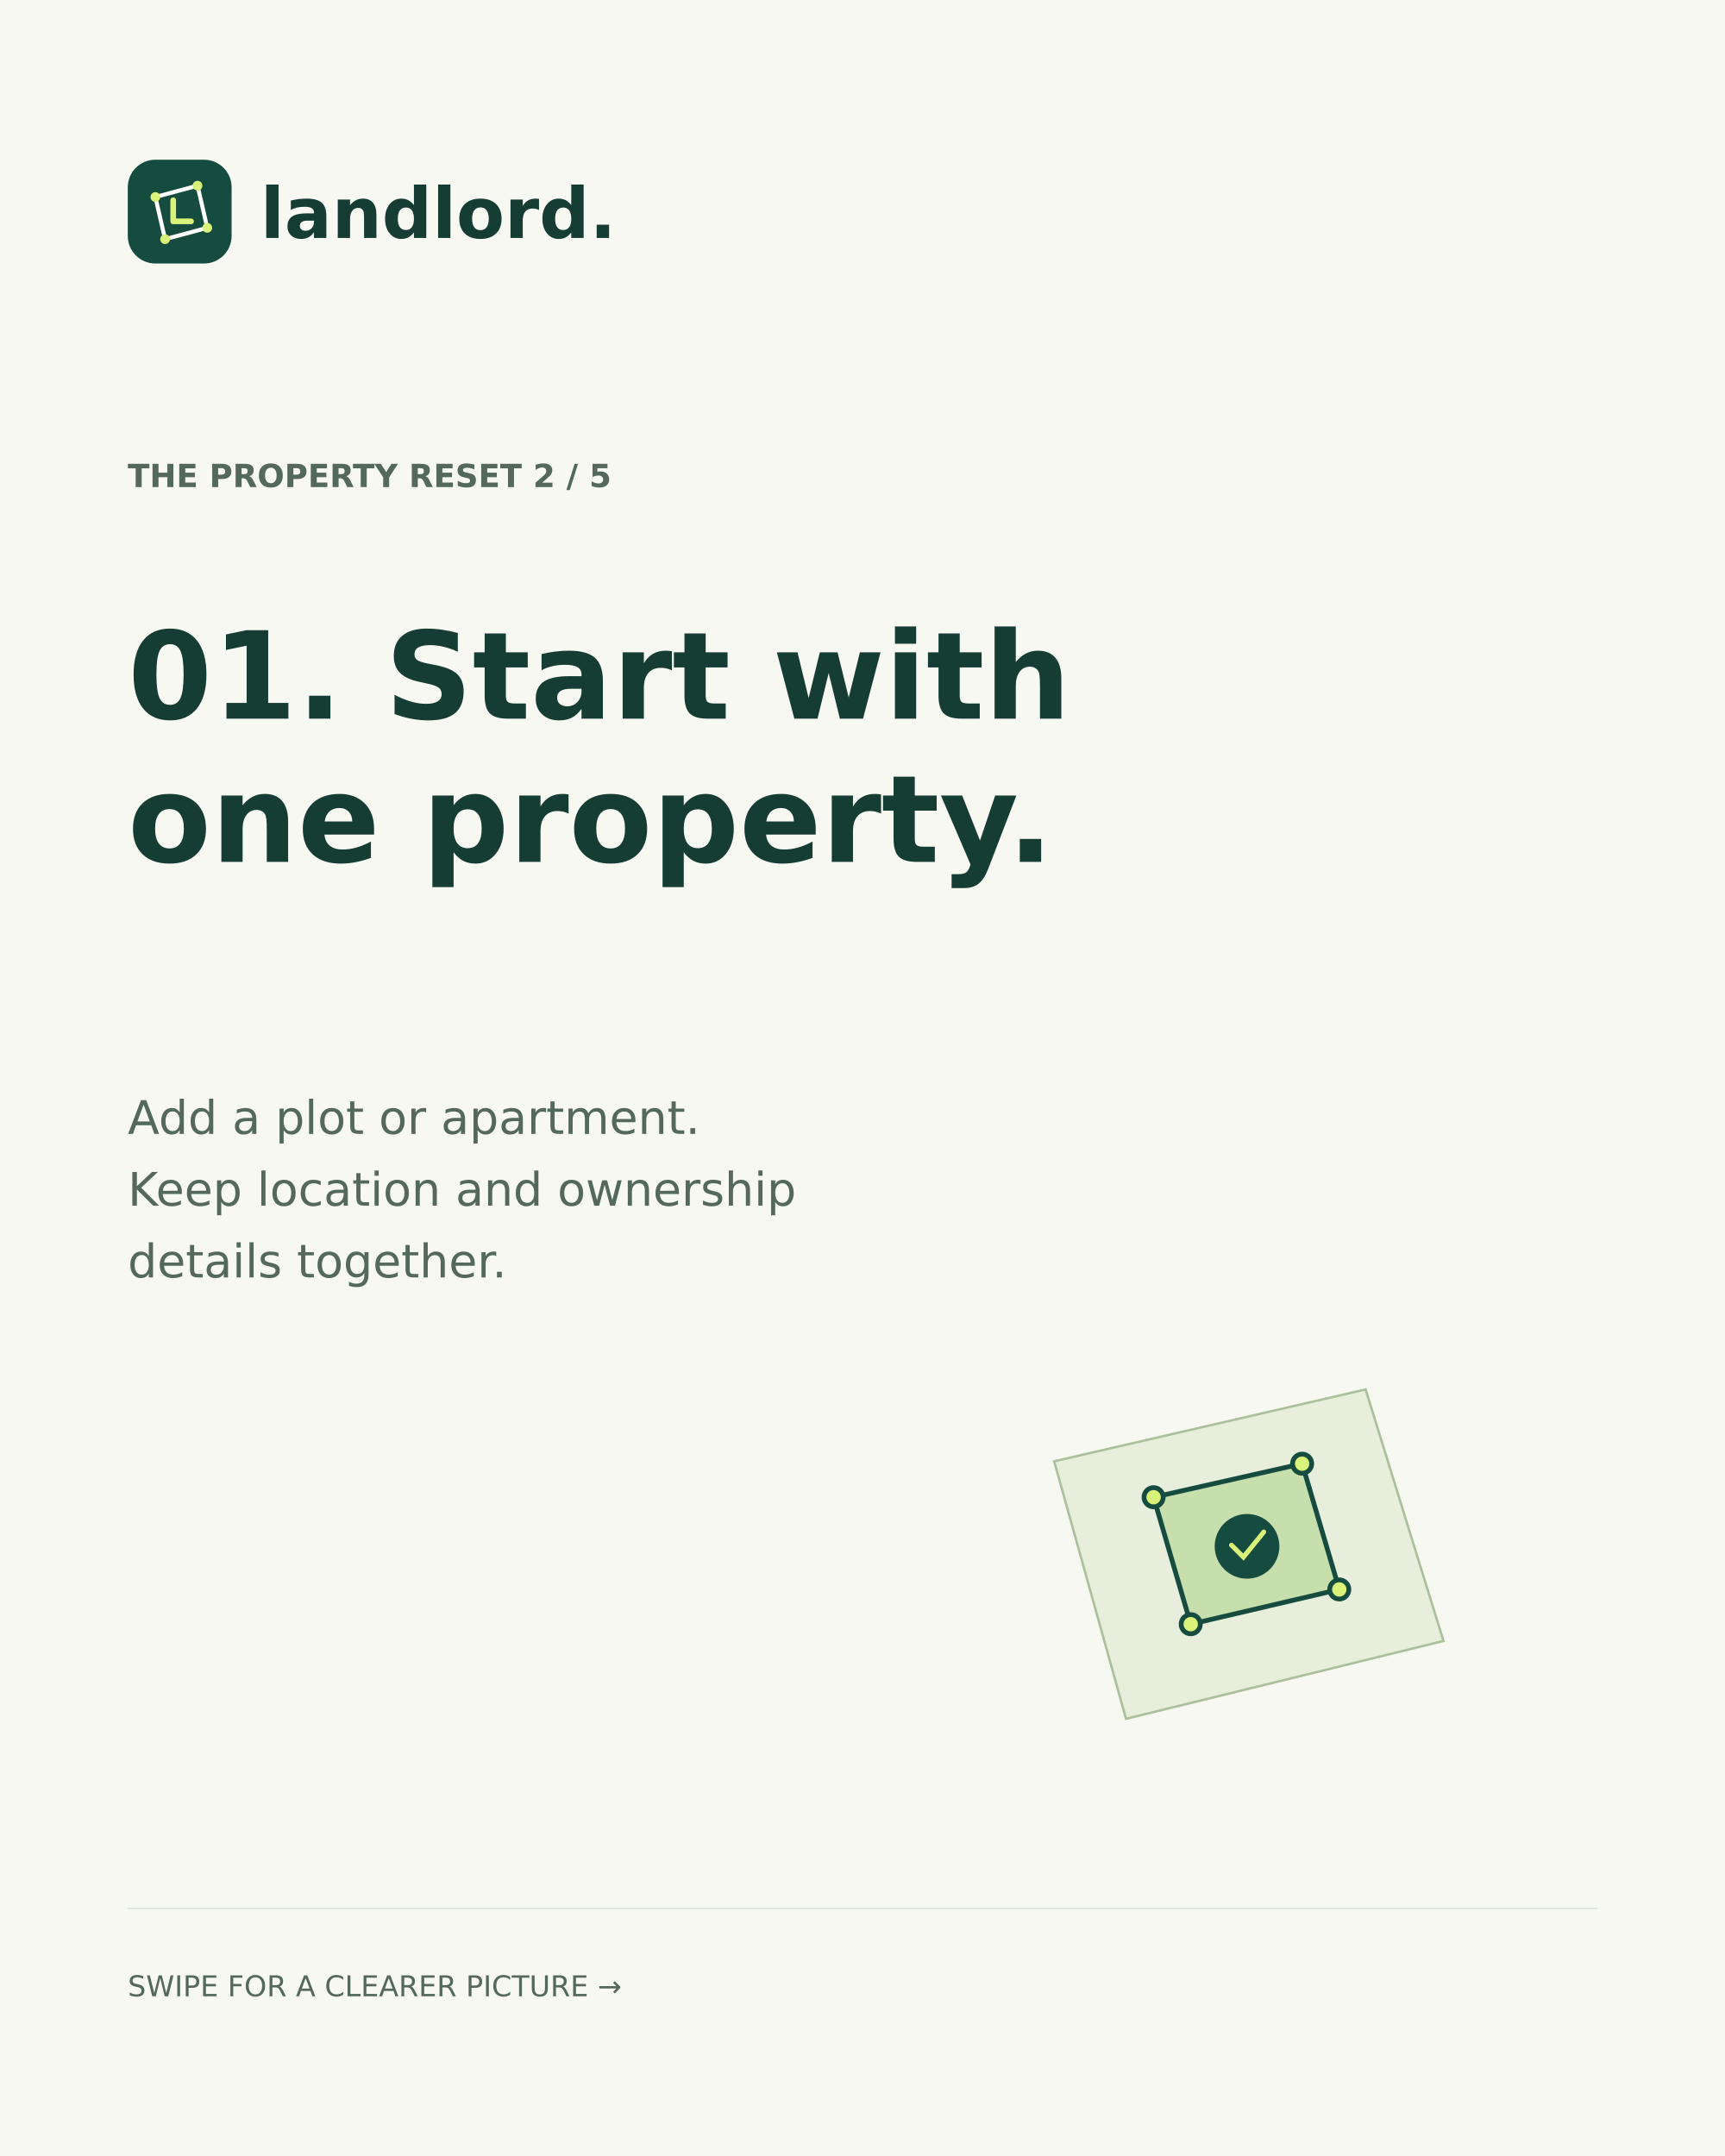
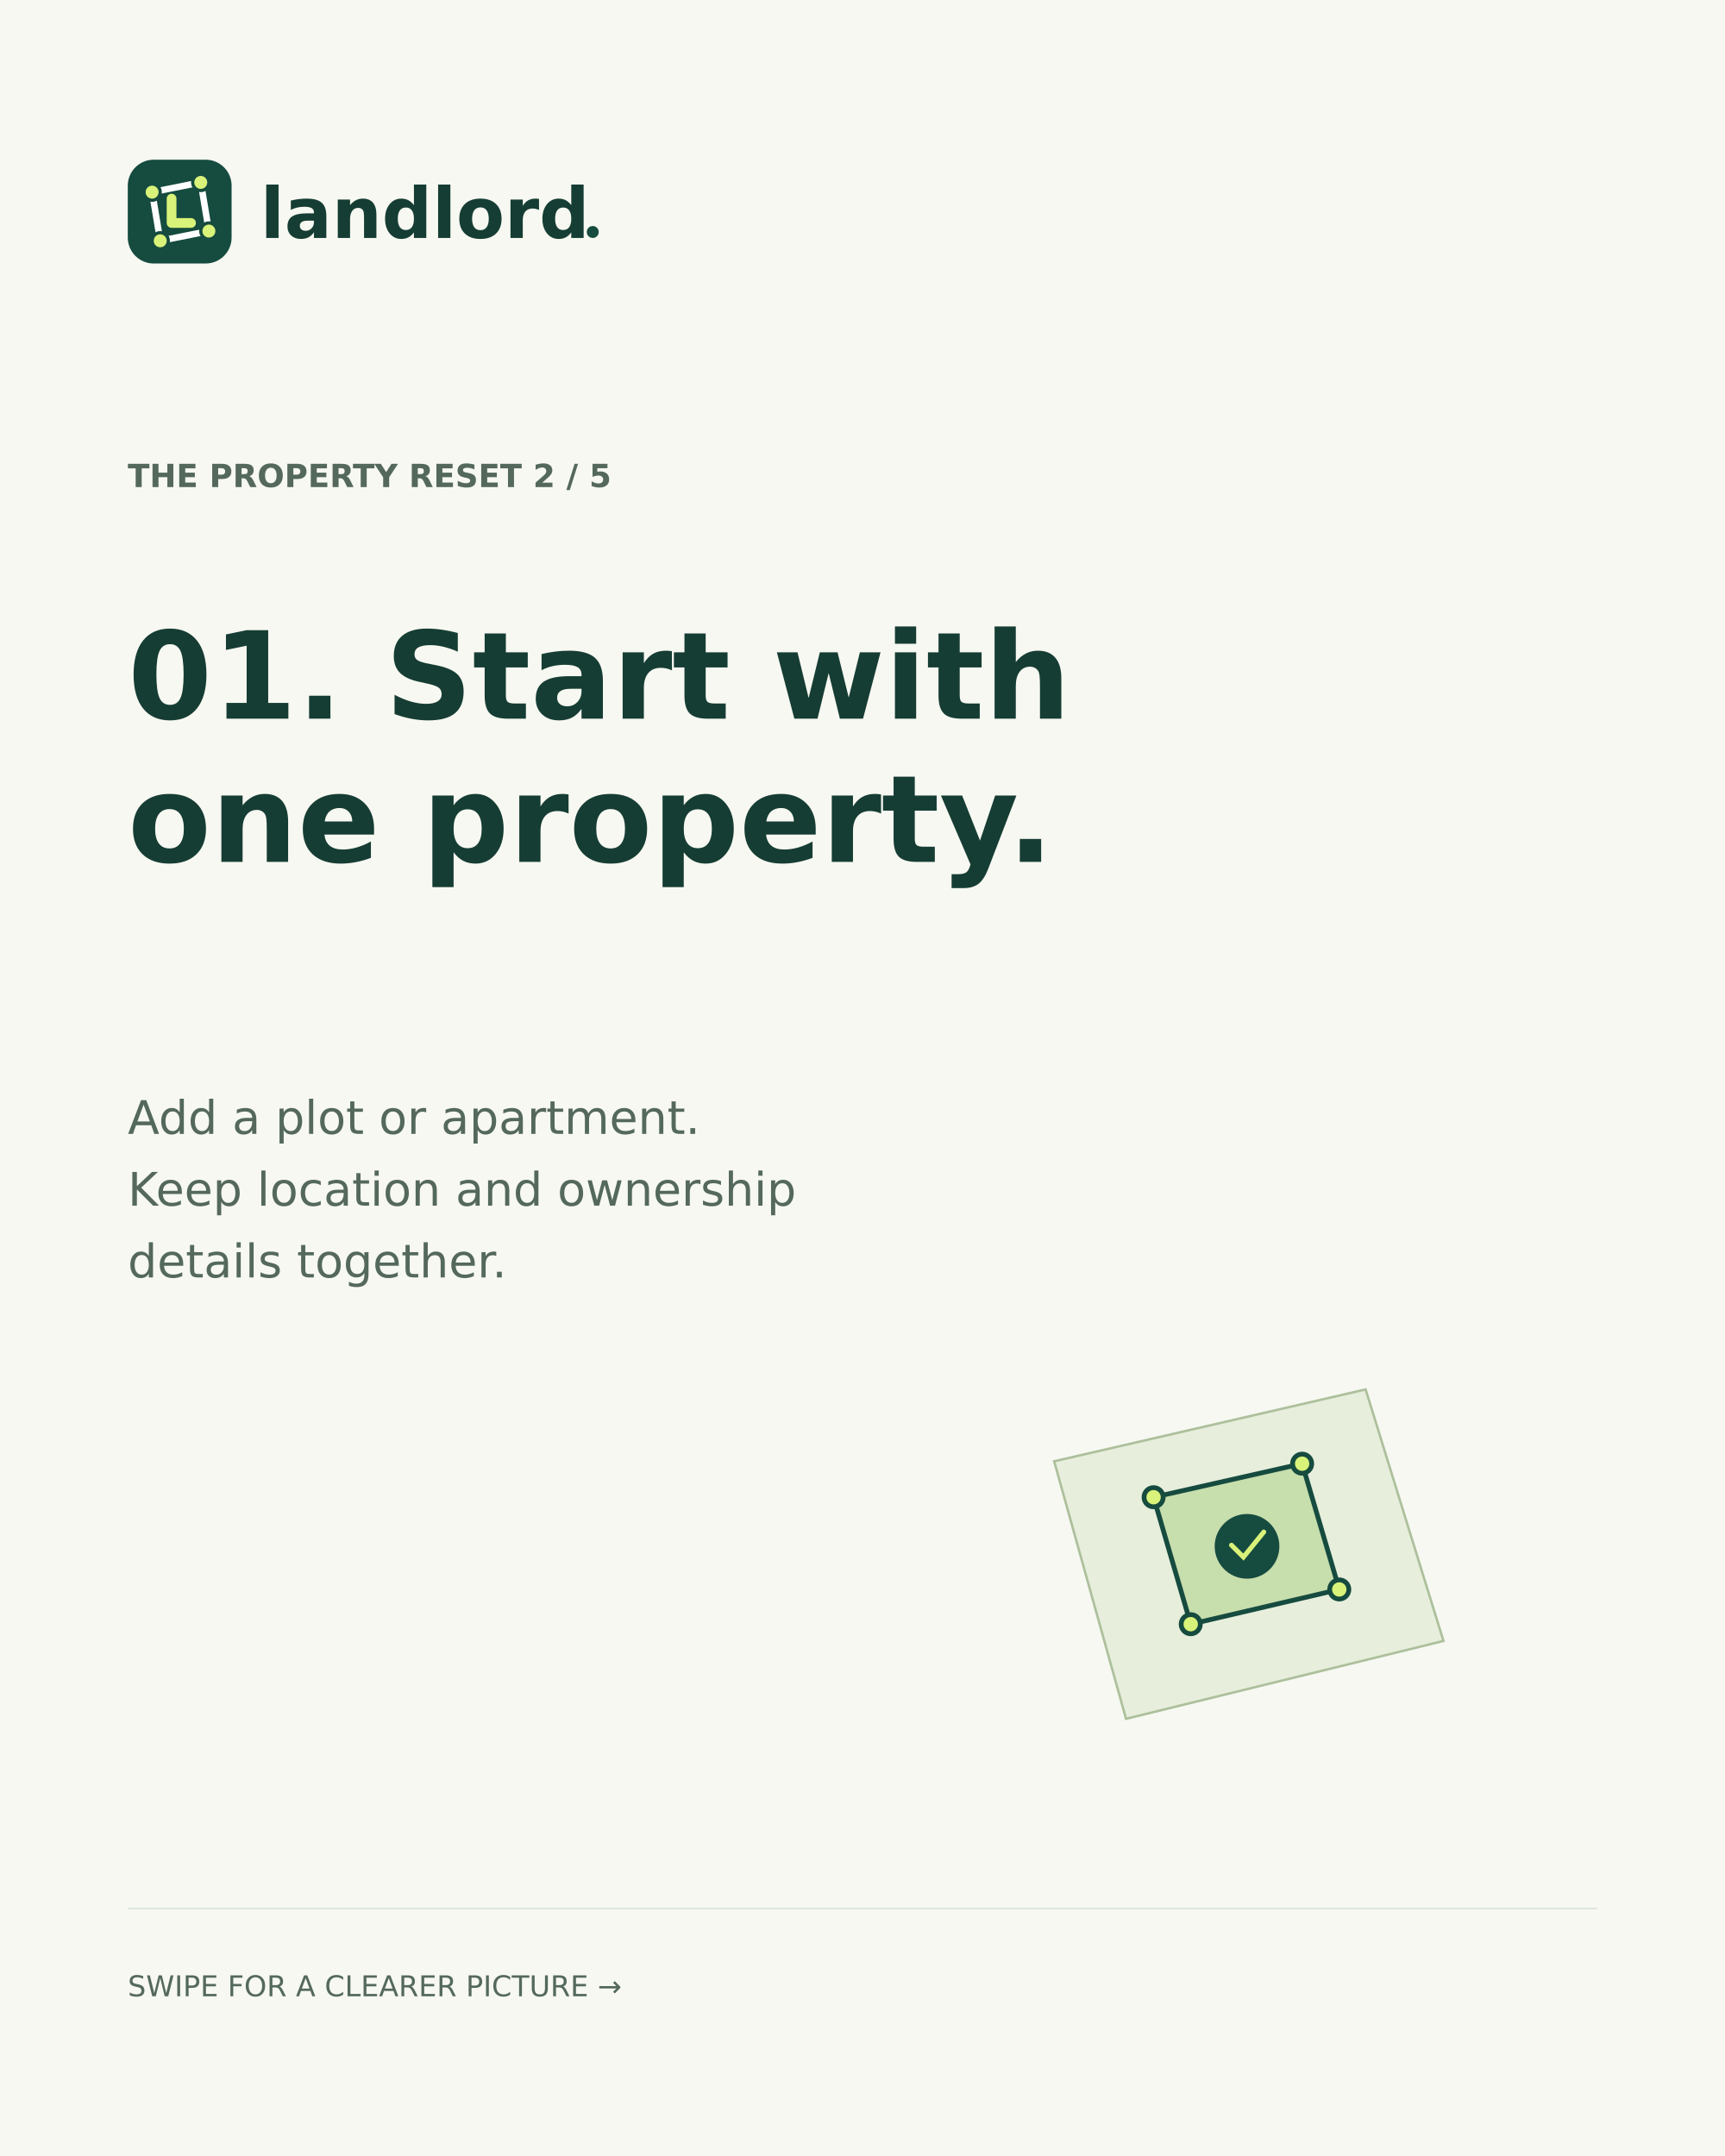
<svg xmlns="http://www.w3.org/2000/svg" width="1080" height="1350" viewBox="0 0 1080 1350">
  <rect width="1080" height="1350" fill="#F7F8F2" />
  <g transform="translate(80 100) scale(1.015625)">
-     <rect width="64" height="64" rx="17" fill="#164B3F" />
-     <path d="M17 23 43 16 49 42 23 49Z" fill="none" stroke="#fff" stroke-width="2.5" stroke-linejoin="round" />
-     <path d="M28 25v13h11" fill="none" stroke="#D9F279" stroke-width="3.5" stroke-linecap="round" stroke-linejoin="round" />
-     <g fill="#D9F279">
-       <circle cx="17" cy="23" r="3" />
-       <circle cx="43" cy="16" r="3" />
-       <circle cx="49" cy="42" r="3" />
-       <circle cx="23" cy="49" r="3" />
+     <rect width="64" height="64" rx="16" fill="#164B3F" />
+     <path d="M15 20 45 14 50 44 20 50Z" fill="none" stroke="#fff" stroke-width="4" stroke-linejoin="round" />
+     <path d="M27 24v15h12" fill="none" stroke="#D9F279" stroke-width="6" stroke-linecap="round" stroke-linejoin="round" />
+     <g fill="#D9F279" stroke="#164B3F" stroke-width="2">
+       <circle cx="15" cy="20" r="5" />
+       <circle cx="45" cy="14" r="5" />
+       <circle cx="50" cy="44" r="5" />
+       <circle cx="20" cy="50" r="5" />
    </g>
  </g>
-   <text x="163" y="149" font-family="'DejaVu Sans', 'Noto Sans Bengali', sans-serif" font-size="44" fill="#163D33" font-weight="700">landlord.</text>
+   <text x="163" y="149" font-family="'DejaVu Sans', 'Noto Sans Bengali', sans-serif" font-size="44" fill="#163D33" font-weight="700">landlord</text>
+   <circle cx="371.12" cy="145.26" r="3.74" fill="#164B3F" />
  <text x="80" y="305" font-family="'DejaVu Sans', 'Noto Sans Bengali', sans-serif" font-size="20" fill="#54695B" font-weight="600">THE PROPERTY RESET     2 / 5</text>
  <text x="80" y="450" font-family="'DejaVu Sans', 'Noto Sans Bengali', sans-serif" font-size="76" fill="#163D33" font-weight="600">01. Start with</text>
  <text x="80" y="539.68" font-family="'DejaVu Sans', 'Noto Sans Bengali', sans-serif" font-size="76" fill="#163D33" font-weight="600">one property.</text>
  <text x="80" y="710" font-family="'DejaVu Sans', 'Noto Sans Bengali', sans-serif" font-size="29" fill="#54695B" font-weight="400">Add a plot or apartment.</text>
  <text x="80" y="754.95" font-family="'DejaVu Sans', 'Noto Sans Bengali', sans-serif" font-size="29" fill="#54695B" font-weight="400">Keep location and ownership</text>
  <text x="80" y="799.9" font-family="'DejaVu Sans', 'Noto Sans Bengali', sans-serif" font-size="29" fill="#54695B" font-weight="400">details together.</text>
  <g transform="translate(660 870) scale(0.75)">
    <path d="M0 60 260 0 325 210 60 275Z" fill="#E7EEDC" stroke="#ACC09C" stroke-width="2" />
    <path d="m83 90 124-28 31 105-124 29Z" fill="#C7DEAD" stroke="#164B3F" stroke-width="4" />
    <g fill="#D9F279" stroke="#164B3F" stroke-width="4">
      <circle cx="83" cy="90" r="8" />
      <circle cx="207" cy="62" r="8" />
      <circle cx="238" cy="167" r="8" />
      <circle cx="114" cy="196" r="8" />
    </g>
    <circle cx="161" cy="131" r="27" fill="#164B3F" />
    <path d="m148 130 10 10 17-21" fill="none" stroke="#D9F279" stroke-width="4" stroke-linecap="round" />
  </g>
  <path d="M80 1195H1000" stroke="#DCE5D7" />
  <text x="80" y="1250" font-family="'DejaVu Sans', 'Noto Sans Bengali', sans-serif" font-size="18" fill="#54695B" font-weight="400">SWIPE FOR A CLEARER PICTURE →</text>
</svg>
